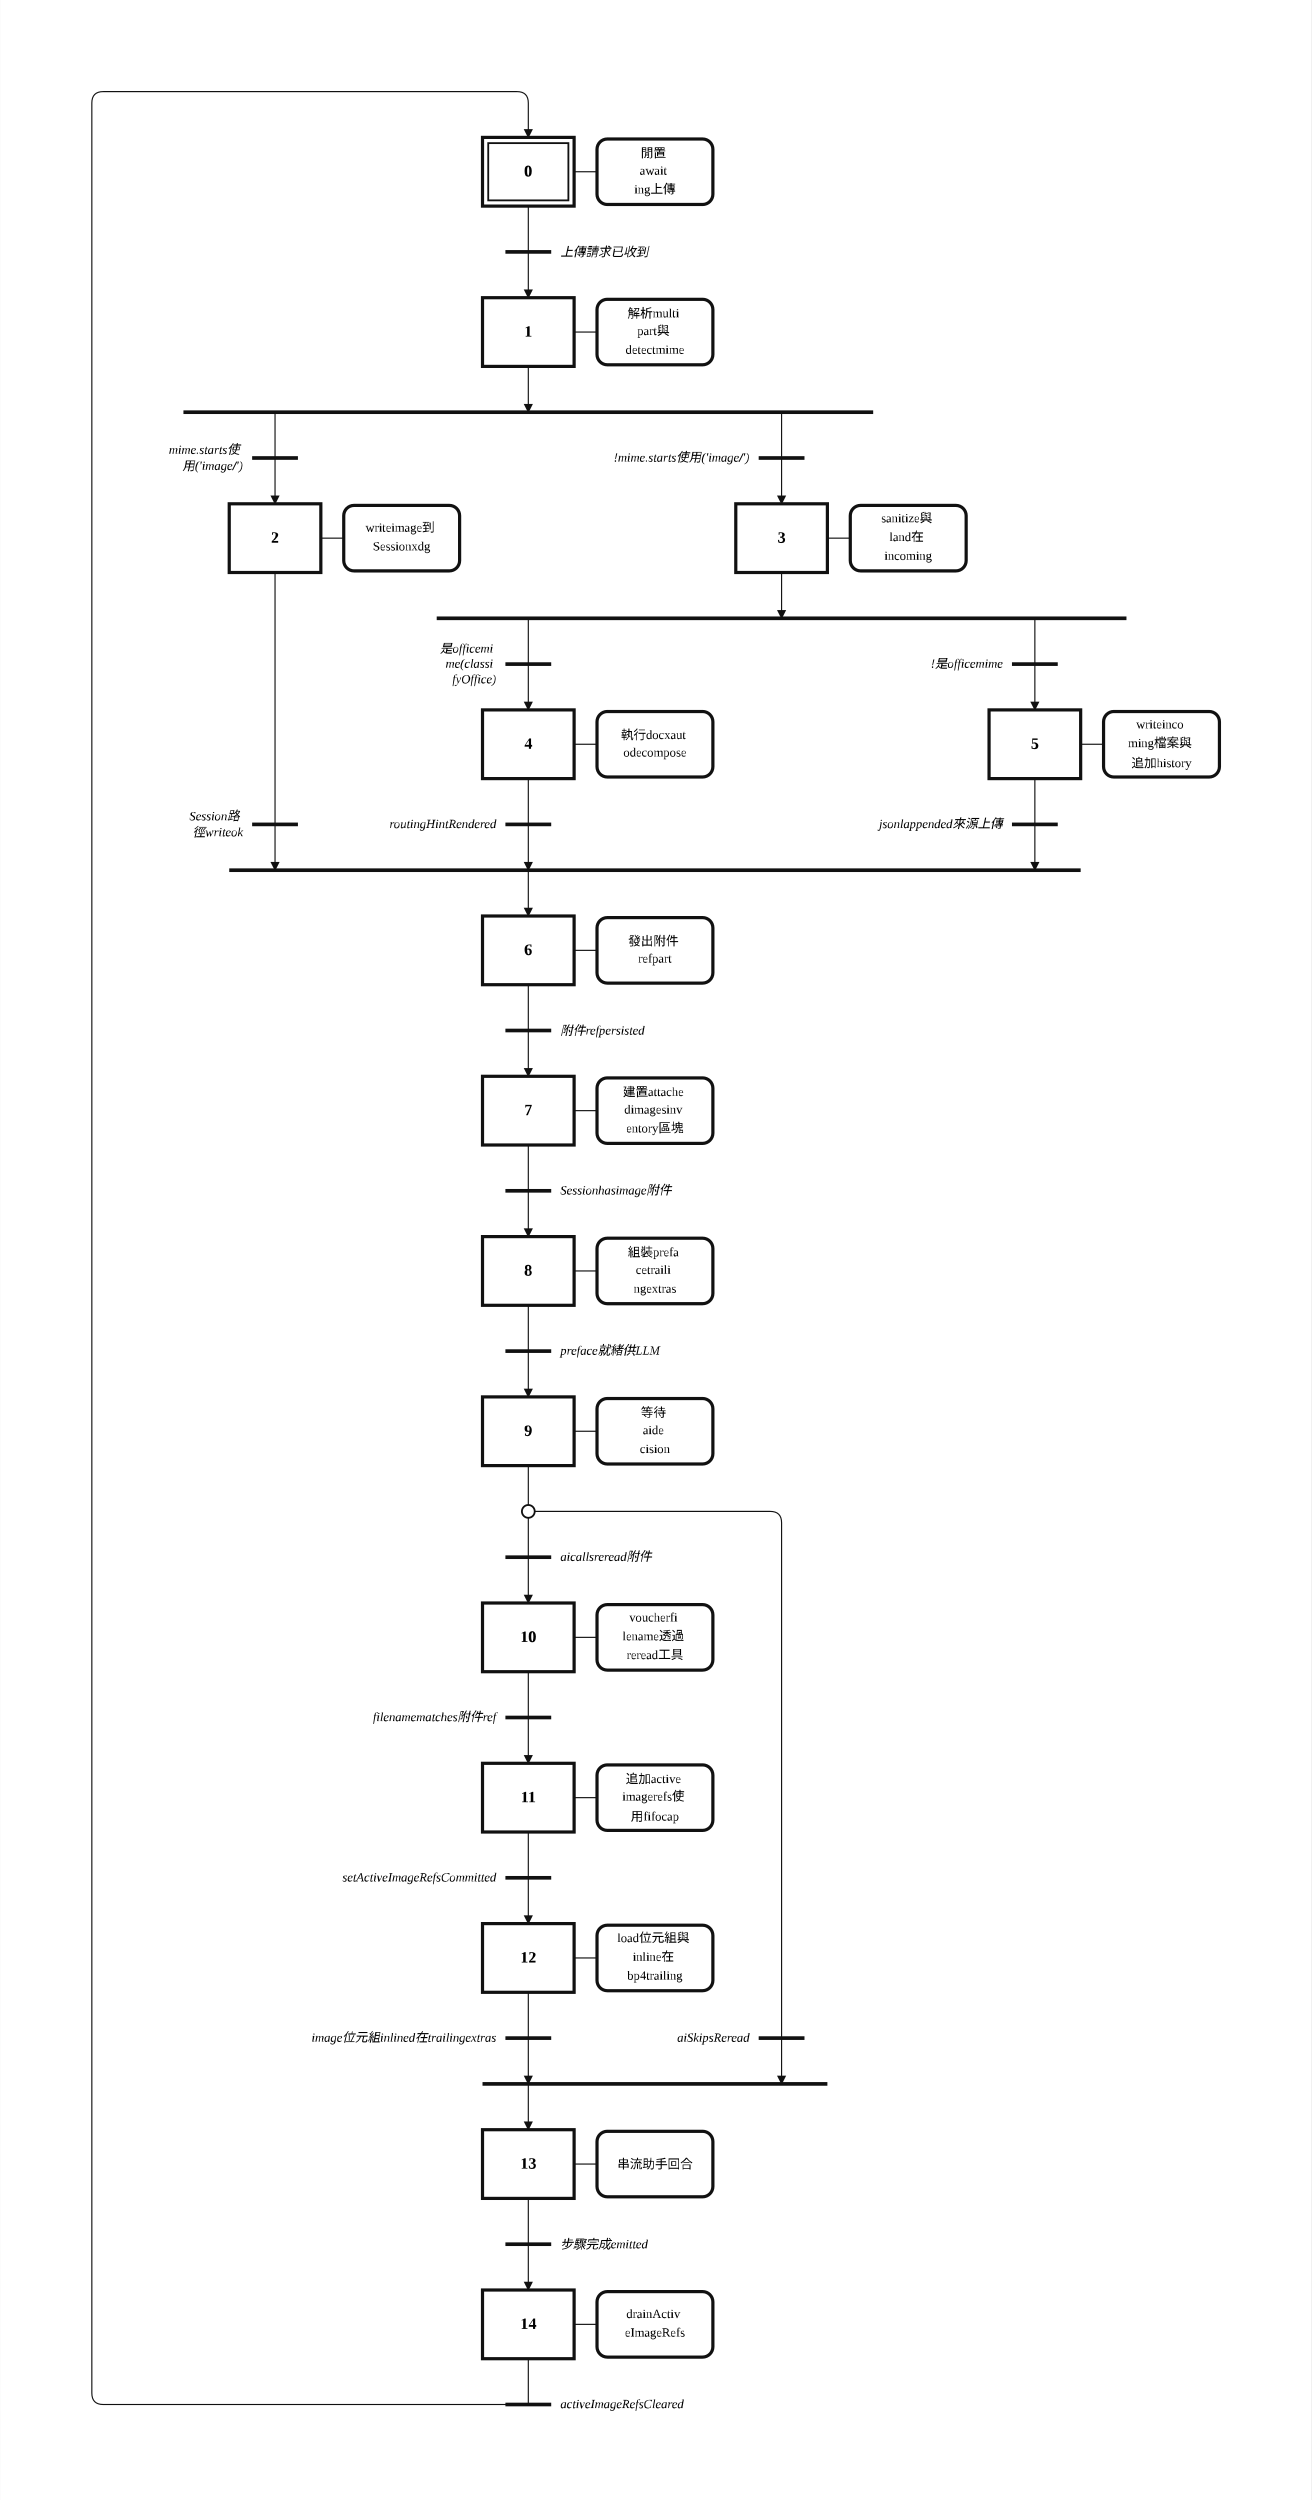
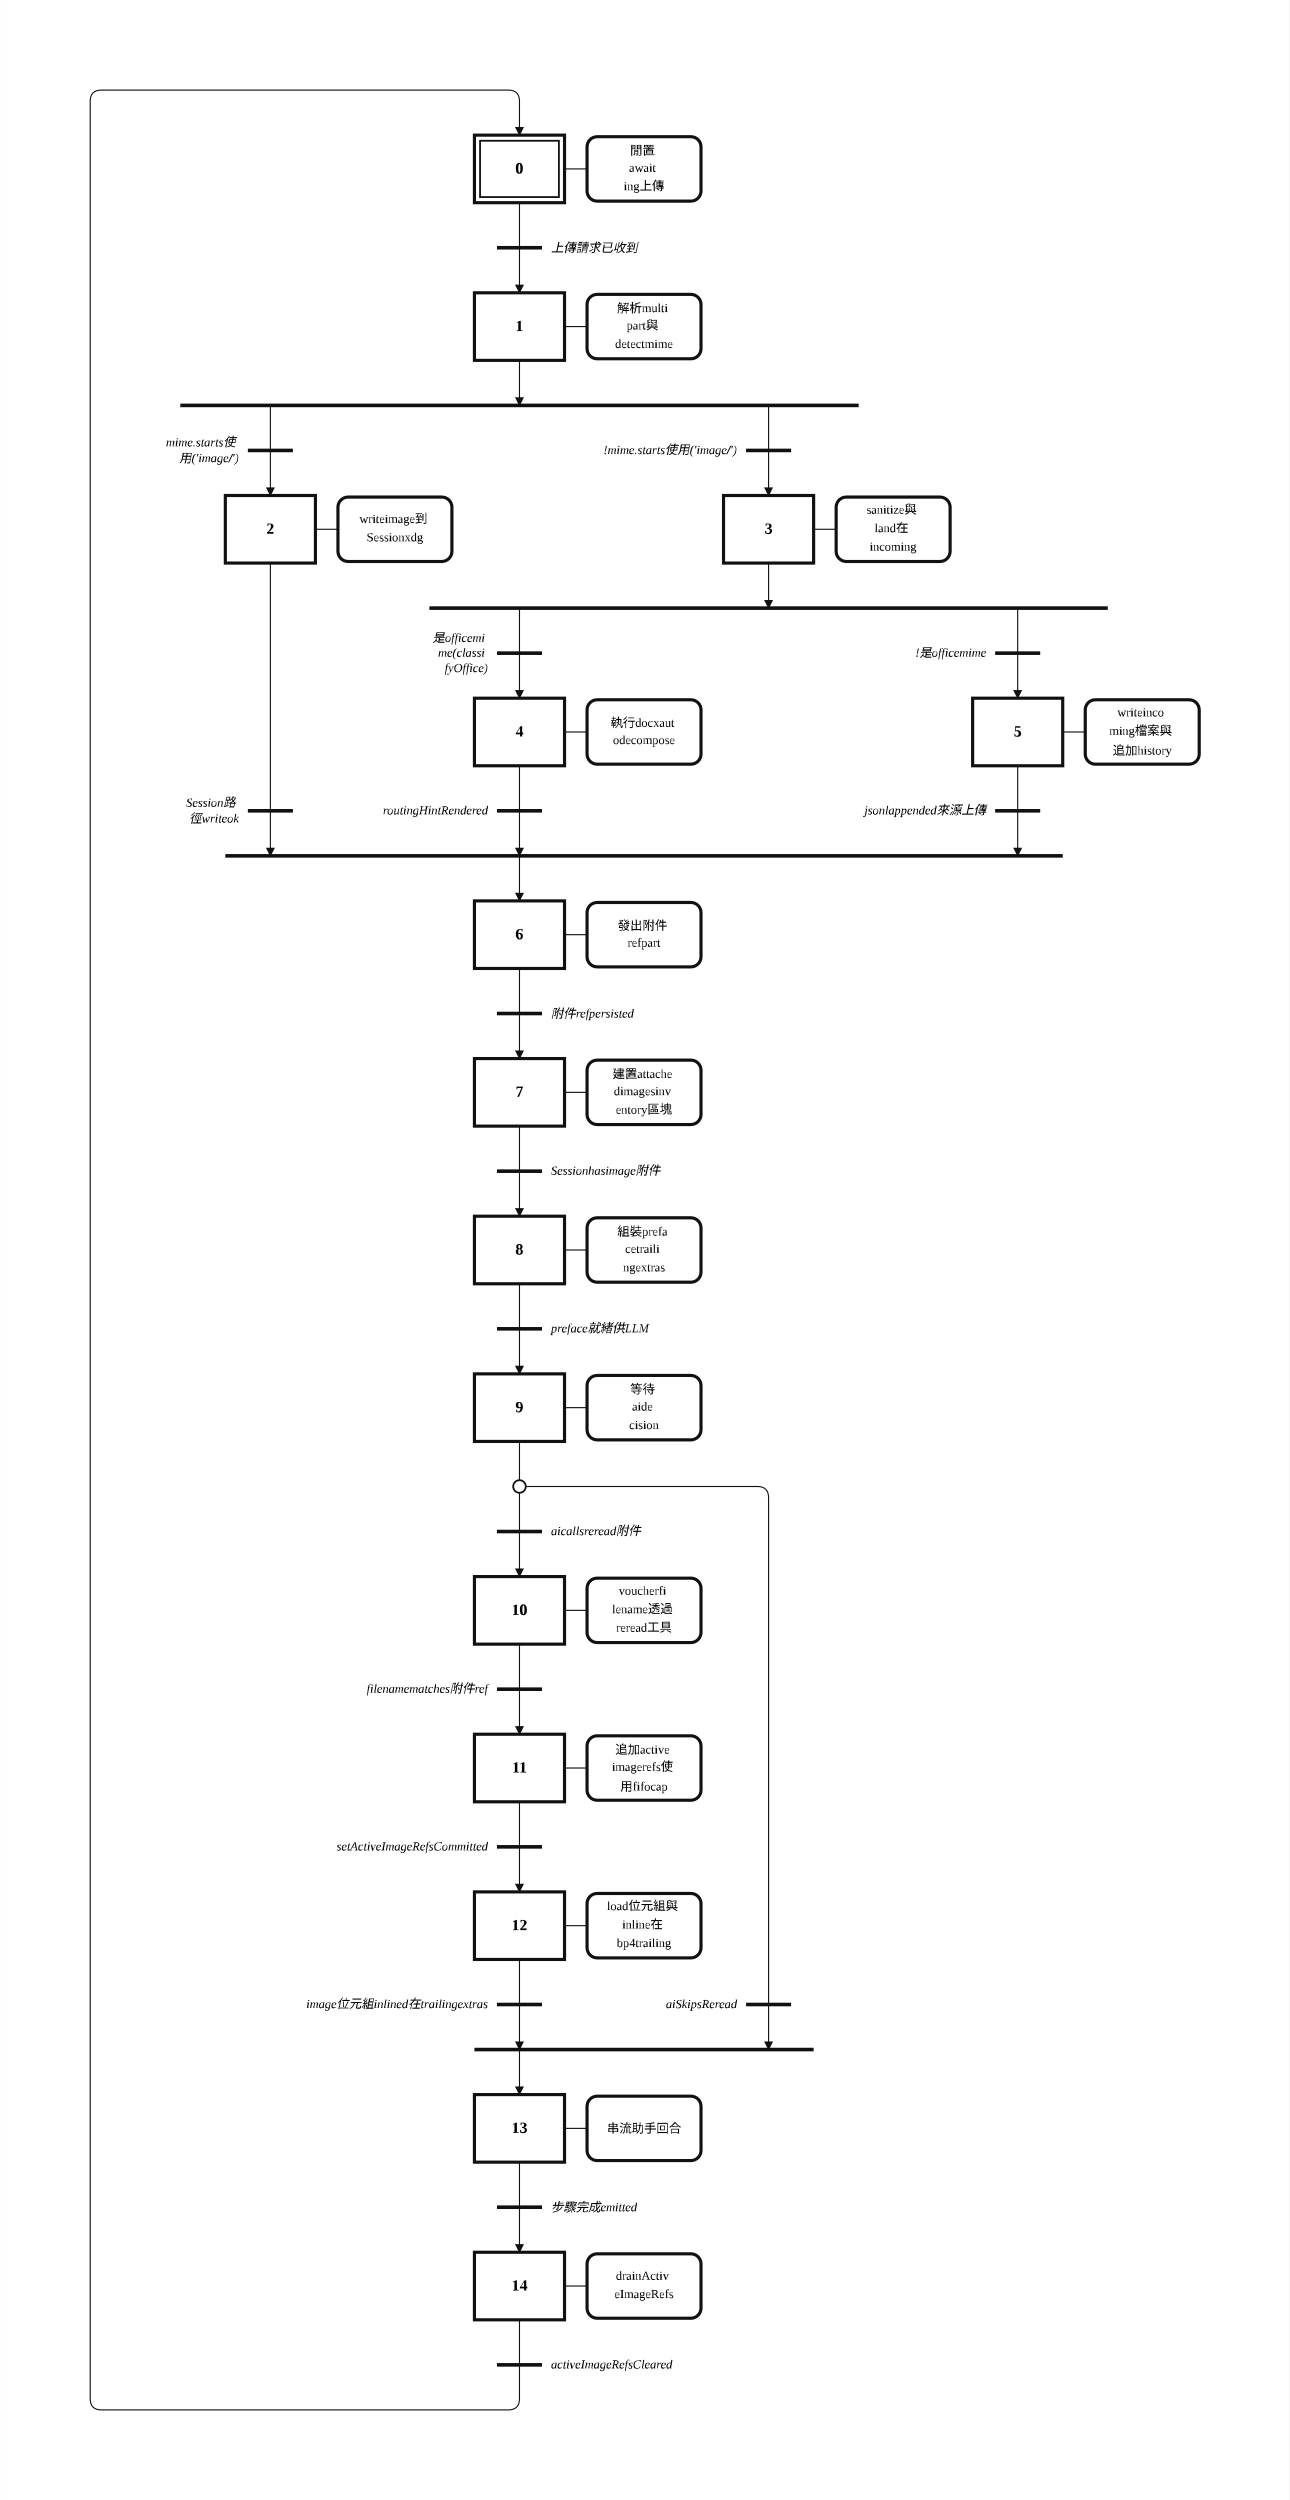
- <svg xmlns="http://www.w3.org/2000/svg" width="1145" height="2183" viewBox="-2.00 -2.00 57.24 109.17" role="img">
+ <svg xmlns="http://www.w3.org/2000/svg" width="1145" height="2220" viewBox="-2.00 -2.00 57.24 111.00" role="img">
  <style>
.step{fill:#fff;stroke:#111;stroke-width:.14}.step-inner{fill:none;stroke:#111;stroke-width:.08}
.action{fill:#fff;stroke:#111;stroke-width:.14}.gate{stroke:#111;stroke-width:.16}
.edge{fill:none;stroke:#111;stroke-width:.05;stroke-linecap:round;stroke-linejoin:round}.edge-arrow{marker-end:url(#arrow)}
.flyover-mask{stroke:#fff;stroke-width:.12;stroke-linecap:round}
.flyover{fill:none;stroke:#111;stroke-width:.05;stroke-linecap:round}
.junction{fill:#111;stroke:#111;stroke-width:0}.branch-junction{fill:#fff;stroke:#111;stroke-width:.08}
.assoc{stroke:#111;stroke-width:.05}.label{font:bold .7px 'Times New Roman', 'BiauKai', 'DFKai-SB', serif;text-anchor:middle;dominant-baseline:middle}
.action-label{font:.55px 'Times New Roman', 'BiauKai', 'DFKai-SB', serif;text-anchor:middle;dominant-baseline:middle}.gate-label{font:italic .55px 'Times New Roman', 'BiauKai', 'DFKai-SB', serif;text-anchor:start;dominant-baseline:middle}.gate-label-left{font:italic .55px 'Times New Roman', 'BiauKai', 'DFKai-SB', serif;text-anchor:end;dominant-baseline:middle}
</style>
  <defs>
    <marker id="arrow" markerWidth="0.4" markerHeight="0.4" refX="0.36" refY="0.2" orient="auto" markerUnits="userSpaceOnUse">
      <path d="M 0 0 L 0.4 0.2 L 0 0.4 z" fill="#111" />
    </marker>
  </defs>
-   <rect x="-2.00" y="-2.00" width="57.24" height="109.17" fill="white" />
+   <rect x="-2.00" y="-2.00" width="57.24" height="111.00" fill="white" />
  <path class="edge" d="M 21.06 7.00 L 21.06 9.00" />
  <path class="edge edge-arrow" d="M 21.06 9.00 L 21.06 11.00" />
  <path class="edge edge-arrow" d="M 21.06 14.00 L 21.06 16.00" />
  <path class="edge edge-arrow" d="M 10.00 16.00 L 10.00 20.00" />
  <path class="edge edge-arrow" d="M 32.12 16.00 L 32.12 20.00" />
  <path class="edge edge-arrow" d="M 10.00 23.00 L 10.00 36.00" />
  <path class="edge edge-arrow" d="M 21.06 36.00 L 21.06 38.00" />
  <path class="edge edge-arrow" d="M 32.12 23.00 L 32.12 25.00" />
  <path class="edge edge-arrow" d="M 21.06 25.00 L 21.06 29.00" />
  <path class="edge edge-arrow" d="M 43.18 25.00 L 43.18 29.00" />
  <path class="edge edge-arrow" d="M 21.06 32.00 L 21.06 36.00" />
  <path class="edge edge-arrow" d="M 43.18 32.00 L 43.18 36.00" />
  <path class="edge" d="M 21.06 41.00 L 21.06 43.00" />
  <path class="edge edge-arrow" d="M 21.06 43.00 L 21.06 45.00" />
  <path class="edge" d="M 21.06 48.00 L 21.06 50.00" />
  <path class="edge edge-arrow" d="M 21.06 50.00 L 21.06 52.00" />
  <path class="edge" d="M 21.06 55.00 L 21.06 57.00" />
  <path class="edge edge-arrow" d="M 21.06 57.00 L 21.06 59.00" />
  <path class="edge" d="M 21.06 62.00 L 21.06 64.00" />
  <path class="edge" d="M 21.06 64.00 L 21.06 66.00" />
  <path class="edge edge-arrow" d="M 21.06 66.00 L 21.06 68.00" />
  <path class="edge edge-arrow" d="M 21.06 64.00 L 31.62 64.00 Q 32.12 64.00 32.12 64.50 L 32.12 89.00" />
  <path class="edge edge-arrow" d="M 21.06 89.00 L 21.06 91.00" />
  <path class="edge" d="M 21.06 71.00 L 21.06 73.00" />
  <path class="edge edge-arrow" d="M 21.06 73.00 L 21.06 75.00" />
  <path class="edge" d="M 21.06 78.00 L 21.06 80.00" />
  <path class="edge edge-arrow" d="M 21.06 80.00 L 21.06 82.00" />
  <path class="edge edge-arrow" d="M 21.06 85.00 L 21.06 89.00" />
  <path class="edge" d="M 21.06 94.00 L 21.06 96.00" />
  <path class="edge edge-arrow" d="M 21.06 96.00 L 21.06 98.00" />
  <path class="edge" d="M 21.06 101.00 L 21.06 103.00" />
-   <path class="edge edge-arrow" d="M 21.06 103.00 L 2.50 103.00 Q 2.00 103.00 2.00 102.50 L 2.00 2.50 Q 2.00 2.00 2.50 2.00 L 20.56 2.00 Q 21.06 2.00 21.06 2.50 L 21.06 4.00" />
+   <path class="edge edge-arrow" d="M 21.06 103.00 L 21.06 104.50 Q 21.06 105.00 20.56 105.00 L 2.50 105.00 Q 2.00 105.00 2.00 104.50 L 2.00 2.50 Q 2.00 2.00 2.50 2.00 L 20.56 2.00 Q 21.06 2.00 21.06 2.50 L 21.06 4.00" />
  <rect class="step" x="19.06" y="4.00" width="4.00" height="3.00" />
  <rect class="step-inner" x="19.31" y="4.25" width="3.50" height="2.50" />
  <text class="label" x="21.06" y="5.50">0</text>
  <rect class="step" x="19.06" y="11.00" width="4.00" height="3.00" />
  <text class="label" x="21.06" y="12.50">1</text>
  <rect class="step" x="8.00" y="20.00" width="4.00" height="3.00" />
  <text class="label" x="10.00" y="21.50">2</text>
  <rect class="step" x="30.12" y="20.00" width="4.00" height="3.00" />
  <text class="label" x="32.12" y="21.50">3</text>
  <rect class="step" x="19.06" y="29.00" width="4.00" height="3.00" />
  <text class="label" x="21.06" y="30.50">4</text>
  <rect class="step" x="41.18" y="29.00" width="4.00" height="3.00" />
  <text class="label" x="43.18" y="30.50">5</text>
  <rect class="step" x="19.06" y="38.00" width="4.00" height="3.00" />
  <text class="label" x="21.06" y="39.50">6</text>
  <rect class="step" x="19.06" y="45.00" width="4.00" height="3.00" />
  <text class="label" x="21.06" y="46.50">7</text>
  <rect class="step" x="19.06" y="52.00" width="4.00" height="3.00" />
  <text class="label" x="21.06" y="53.50">8</text>
  <rect class="step" x="19.06" y="59.00" width="4.00" height="3.00" />
  <text class="label" x="21.06" y="60.50">9</text>
  <rect class="step" x="19.06" y="68.00" width="4.00" height="3.00" />
  <text class="label" x="21.06" y="69.50">10</text>
  <rect class="step" x="19.06" y="75.00" width="4.00" height="3.00" />
  <text class="label" x="21.06" y="76.50">11</text>
  <rect class="step" x="19.06" y="82.00" width="4.00" height="3.00" />
  <text class="label" x="21.06" y="83.50">12</text>
  <rect class="step" x="19.06" y="91.00" width="4.00" height="3.00" />
  <text class="label" x="21.06" y="92.50">13</text>
  <rect class="step" x="19.06" y="98.00" width="4.00" height="3.00" />
  <text class="label" x="21.06" y="99.50">14</text>
  <line class="assoc" x1="23.06" y1="5.50" x2="24.06" y2="5.50" />
  <rect class="action" x="24.06" y="4.07" width="5.06" height="2.86" rx="0.45" ry="0.45" />
  <text class="action-label" x="26.59" y="4.68">
    <tspan x="26.59" dy="0">閒置</tspan>
    <tspan x="26.59" dy="0.82">await</tspan>
    <tspan x="26.59" dy="0.82">ing上傳</tspan>
  </text>
  <line class="assoc" x1="23.06" y1="12.50" x2="24.06" y2="12.50" />
  <rect class="action" x="24.06" y="11.07" width="5.06" height="2.86" rx="0.45" ry="0.45" />
  <text class="action-label" x="26.59" y="11.68">
    <tspan x="26.59" dy="0">解析multi</tspan>
    <tspan x="26.59" dy="0.82">part與</tspan>
    <tspan x="26.59" dy="0.82">detectmime</tspan>
  </text>
  <line class="assoc" x1="12.00" y1="21.50" x2="13.00" y2="21.50" />
  <rect class="action" x="13.00" y="20.07" width="5.06" height="2.86" rx="0.45" ry="0.45" />
  <text class="action-label" x="15.53" y="21.09">
    <tspan x="15.53" dy="0">writeimage到</tspan>
    <tspan x="15.53" dy="0.82">Sessionxdg</tspan>
  </text>
  <line class="assoc" x1="34.12" y1="21.50" x2="35.12" y2="21.50" />
  <rect class="action" x="35.12" y="20.07" width="5.06" height="2.86" rx="0.45" ry="0.45" />
  <text class="action-label" x="37.65" y="20.68">
    <tspan x="37.65" dy="0">sanitize與</tspan>
    <tspan x="37.65" dy="0.82">land在</tspan>
    <tspan x="37.65" dy="0.82">incoming</tspan>
  </text>
  <line class="assoc" x1="23.06" y1="30.50" x2="24.06" y2="30.50" />
  <rect class="action" x="24.06" y="29.07" width="5.06" height="2.86" rx="0.45" ry="0.45" />
  <text class="action-label" x="26.59" y="30.09">
    <tspan x="26.59" dy="0">執行docxaut</tspan>
    <tspan x="26.59" dy="0.82">odecompose</tspan>
  </text>
  <line class="assoc" x1="45.18" y1="30.50" x2="46.18" y2="30.50" />
  <rect class="action" x="46.18" y="29.07" width="5.06" height="2.86" rx="0.45" ry="0.45" />
  <text class="action-label" x="48.71" y="29.68">
    <tspan x="48.71" dy="0">writeinco</tspan>
    <tspan x="48.71" dy="0.82">ming檔案與</tspan>
    <tspan x="48.71" dy="0.82">追加history</tspan>
  </text>
  <line class="assoc" x1="23.06" y1="39.50" x2="24.06" y2="39.50" />
  <rect class="action" x="24.06" y="38.07" width="5.06" height="2.86" rx="0.45" ry="0.45" />
  <text class="action-label" x="26.59" y="39.09">
    <tspan x="26.59" dy="0">發出附件</tspan>
    <tspan x="26.59" dy="0.82">refpart</tspan>
  </text>
  <line class="assoc" x1="23.06" y1="46.50" x2="24.06" y2="46.50" />
  <rect class="action" x="24.06" y="45.07" width="5.06" height="2.86" rx="0.45" ry="0.45" />
  <text class="action-label" x="26.59" y="45.68">
    <tspan x="26.59" dy="0">建置attache</tspan>
    <tspan x="26.59" dy="0.82">dimagesinv</tspan>
    <tspan x="26.59" dy="0.82">entory區塊</tspan>
  </text>
  <line class="assoc" x1="23.06" y1="53.50" x2="24.06" y2="53.50" />
  <rect class="action" x="24.06" y="52.07" width="5.06" height="2.86" rx="0.45" ry="0.45" />
  <text class="action-label" x="26.59" y="52.68">
    <tspan x="26.59" dy="0">組裝prefa</tspan>
    <tspan x="26.59" dy="0.82">cetraili</tspan>
    <tspan x="26.59" dy="0.82">ngextras</tspan>
  </text>
  <line class="assoc" x1="23.06" y1="60.50" x2="24.06" y2="60.50" />
  <rect class="action" x="24.06" y="59.07" width="5.06" height="2.86" rx="0.45" ry="0.45" />
  <text class="action-label" x="26.59" y="59.68">
    <tspan x="26.59" dy="0">等待</tspan>
    <tspan x="26.59" dy="0.82">aide</tspan>
    <tspan x="26.59" dy="0.82">cision</tspan>
  </text>
  <line class="assoc" x1="23.06" y1="69.50" x2="24.06" y2="69.50" />
  <rect class="action" x="24.06" y="68.07" width="5.06" height="2.86" rx="0.45" ry="0.45" />
  <text class="action-label" x="26.59" y="68.68">
    <tspan x="26.59" dy="0">voucherfi</tspan>
    <tspan x="26.59" dy="0.82">lename透過</tspan>
    <tspan x="26.59" dy="0.82">reread工具</tspan>
  </text>
  <line class="assoc" x1="23.06" y1="76.50" x2="24.06" y2="76.50" />
  <rect class="action" x="24.06" y="75.07" width="5.06" height="2.86" rx="0.45" ry="0.45" />
  <text class="action-label" x="26.59" y="75.68">
    <tspan x="26.59" dy="0">追加active</tspan>
    <tspan x="26.59" dy="0.82">imagerefs使</tspan>
    <tspan x="26.59" dy="0.82">用fifocap</tspan>
  </text>
  <line class="assoc" x1="23.06" y1="83.50" x2="24.06" y2="83.50" />
  <rect class="action" x="24.06" y="82.07" width="5.06" height="2.86" rx="0.45" ry="0.45" />
  <text class="action-label" x="26.59" y="82.68">
    <tspan x="26.59" dy="0">load位元組與</tspan>
    <tspan x="26.59" dy="0.82">inline在</tspan>
    <tspan x="26.59" dy="0.82">bp4trailing</tspan>
  </text>
  <line class="assoc" x1="23.06" y1="92.50" x2="24.06" y2="92.50" />
  <rect class="action" x="24.06" y="91.07" width="5.06" height="2.86" rx="0.45" ry="0.45" />
  <text class="action-label" x="26.59" y="92.50">
    <tspan x="26.59" dy="0">串流助手回合</tspan>
  </text>
  <line class="assoc" x1="23.06" y1="99.50" x2="24.06" y2="99.50" />
  <rect class="action" x="24.06" y="98.07" width="5.06" height="2.86" rx="0.45" ry="0.45" />
  <text class="action-label" x="26.59" y="99.09">
    <tspan x="26.59" dy="0">drainActiv</tspan>
    <tspan x="26.59" dy="0.82">eImageRefs</tspan>
  </text>
  <line class="gate" x1="20.06" y1="9.00" x2="22.06" y2="9.00" />
  <text class="gate-label" x="22.46" y="9.00">
    <tspan x="22.46" dy="0">上傳請求已收到</tspan>
  </text>
  <line class="gate" x1="6.00" y1="16.00" x2="36.12" y2="16.00" />
  <line class="gate" x1="8.00" y1="36.00" x2="45.18" y2="36.00" />
  <line class="gate" x1="17.06" y1="25.00" x2="47.18" y2="25.00" />
  <line class="gate" x1="20.06" y1="43.00" x2="22.06" y2="43.00" />
  <text class="gate-label" x="22.46" y="43.00">
    <tspan x="22.46" dy="0">附件refpersisted</tspan>
  </text>
  <line class="gate" x1="20.06" y1="50.00" x2="22.06" y2="50.00" />
  <text class="gate-label" x="22.46" y="50.00">
    <tspan x="22.46" dy="0">Sessionhasimage附件</tspan>
  </text>
  <line class="gate" x1="20.06" y1="57.00" x2="22.06" y2="57.00" />
  <text class="gate-label" x="22.46" y="57.00">
    <tspan x="22.46" dy="0">preface就緒供LLM</tspan>
  </text>
  <line class="gate" x1="20.06" y1="66.00" x2="22.06" y2="66.00" />
  <text class="gate-label" x="22.46" y="66.00">
    <tspan x="22.46" dy="0">aicallsreread附件</tspan>
  </text>
  <line class="gate" x1="19.06" y1="89.00" x2="34.12" y2="89.00" />
  <line class="gate" x1="20.06" y1="73.00" x2="22.06" y2="73.00" />
  <text class="gate-label-left" x="19.66" y="73.00">
    <tspan x="19.66" dy="0">filenamematches附件ref</tspan>
  </text>
  <line class="gate" x1="20.06" y1="80.00" x2="22.06" y2="80.00" />
  <text class="gate-label-left" x="19.66" y="80.00">
    <tspan x="19.66" dy="0">setActiveImageRefsCommitted</tspan>
  </text>
  <line class="gate" x1="20.06" y1="96.00" x2="22.06" y2="96.00" />
  <text class="gate-label" x="22.46" y="96.00">
    <tspan x="22.46" dy="0">步驟完成emitted</tspan>
  </text>
  <line class="gate" x1="20.06" y1="103.00" x2="22.06" y2="103.00" />
  <text class="gate-label" x="22.46" y="103.00">
    <tspan x="22.46" dy="0">activeImageRefsCleared</tspan>
  </text>
  <line class="gate" x1="9.00" y1="18.00" x2="11.00" y2="18.00" />
  <text class="gate-label-left" x="8.60" y="17.66">
    <tspan x="8.60" dy="0">mime.starts使</tspan>
    <tspan x="8.60" dy="0.68">用('image/')</tspan>
  </text>
  <line class="gate" x1="31.12" y1="18.00" x2="33.12" y2="18.00" />
  <text class="gate-label-left" x="30.72" y="18.00">
    <tspan x="30.72" dy="0">!mime.starts使用('image/')</tspan>
  </text>
  <line class="gate" x1="9.00" y1="34.00" x2="11.00" y2="34.00" />
  <text class="gate-label-left" x="8.60" y="33.66">
    <tspan x="8.60" dy="0">Session路</tspan>
    <tspan x="8.60" dy="0.68">徑writeok</tspan>
  </text>
  <line class="gate" x1="20.06" y1="27.00" x2="22.06" y2="27.00" />
  <text class="gate-label-left" x="19.66" y="26.32">
    <tspan x="19.66" dy="0">是officemi</tspan>
    <tspan x="19.66" dy="0.68">me(classi</tspan>
    <tspan x="19.66" dy="0.68">fyOffice)</tspan>
  </text>
  <line class="gate" x1="42.18" y1="27.00" x2="44.18" y2="27.00" />
  <text class="gate-label-left" x="41.78" y="27.00">
    <tspan x="41.78" dy="0">!是officemime</tspan>
  </text>
  <line class="gate" x1="20.06" y1="34.00" x2="22.06" y2="34.00" />
  <text class="gate-label-left" x="19.66" y="34.00">
    <tspan x="19.66" dy="0">routingHintRendered</tspan>
  </text>
  <line class="gate" x1="42.18" y1="34.00" x2="44.18" y2="34.00" />
  <text class="gate-label-left" x="41.78" y="34.00">
    <tspan x="41.78" dy="0">jsonlappended來源上傳</tspan>
  </text>
  <line class="gate" x1="31.12" y1="87.00" x2="33.12" y2="87.00" />
  <text class="gate-label-left" x="30.72" y="87.00">
    <tspan x="30.72" dy="0">aiSkipsReread</tspan>
  </text>
  <line class="gate" x1="20.06" y1="87.00" x2="22.06" y2="87.00" />
  <text class="gate-label-left" x="19.66" y="87.00">
    <tspan x="19.66" dy="0">image位元組inlined在trailingextras</tspan>
  </text>
  <circle class="branch-junction" cx="21.06" cy="64.00" r="0.28" />
</svg>
